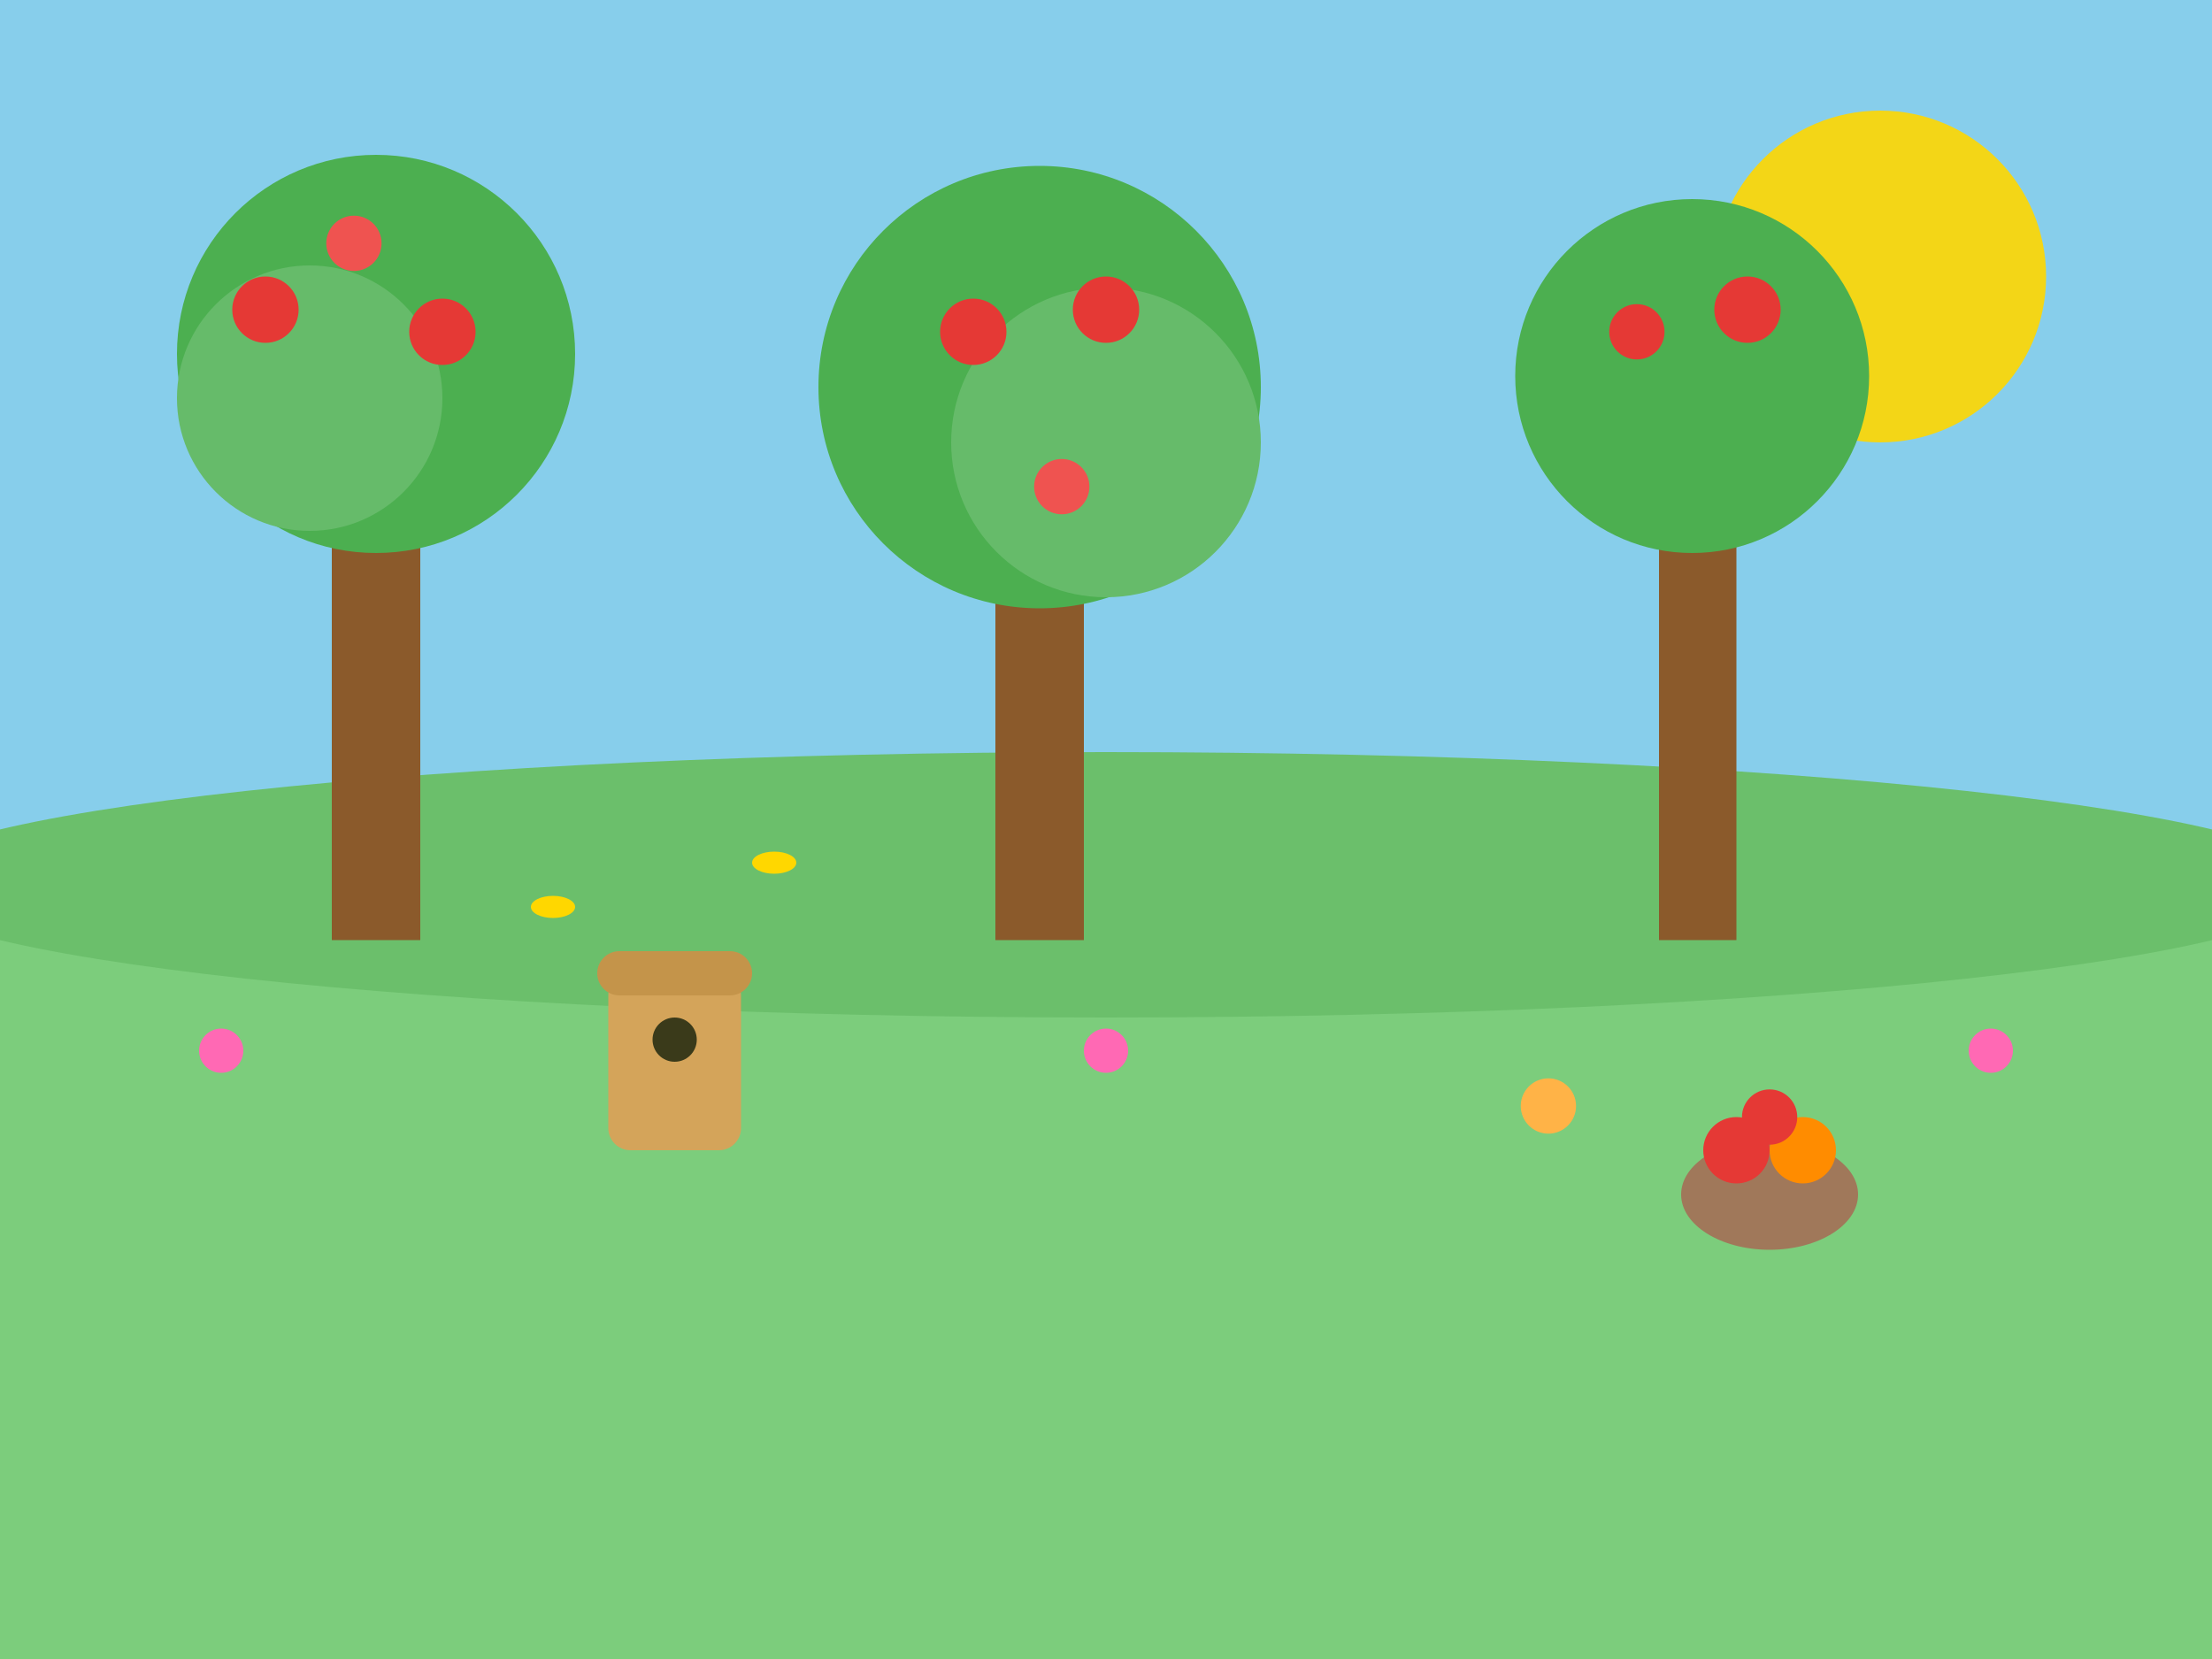
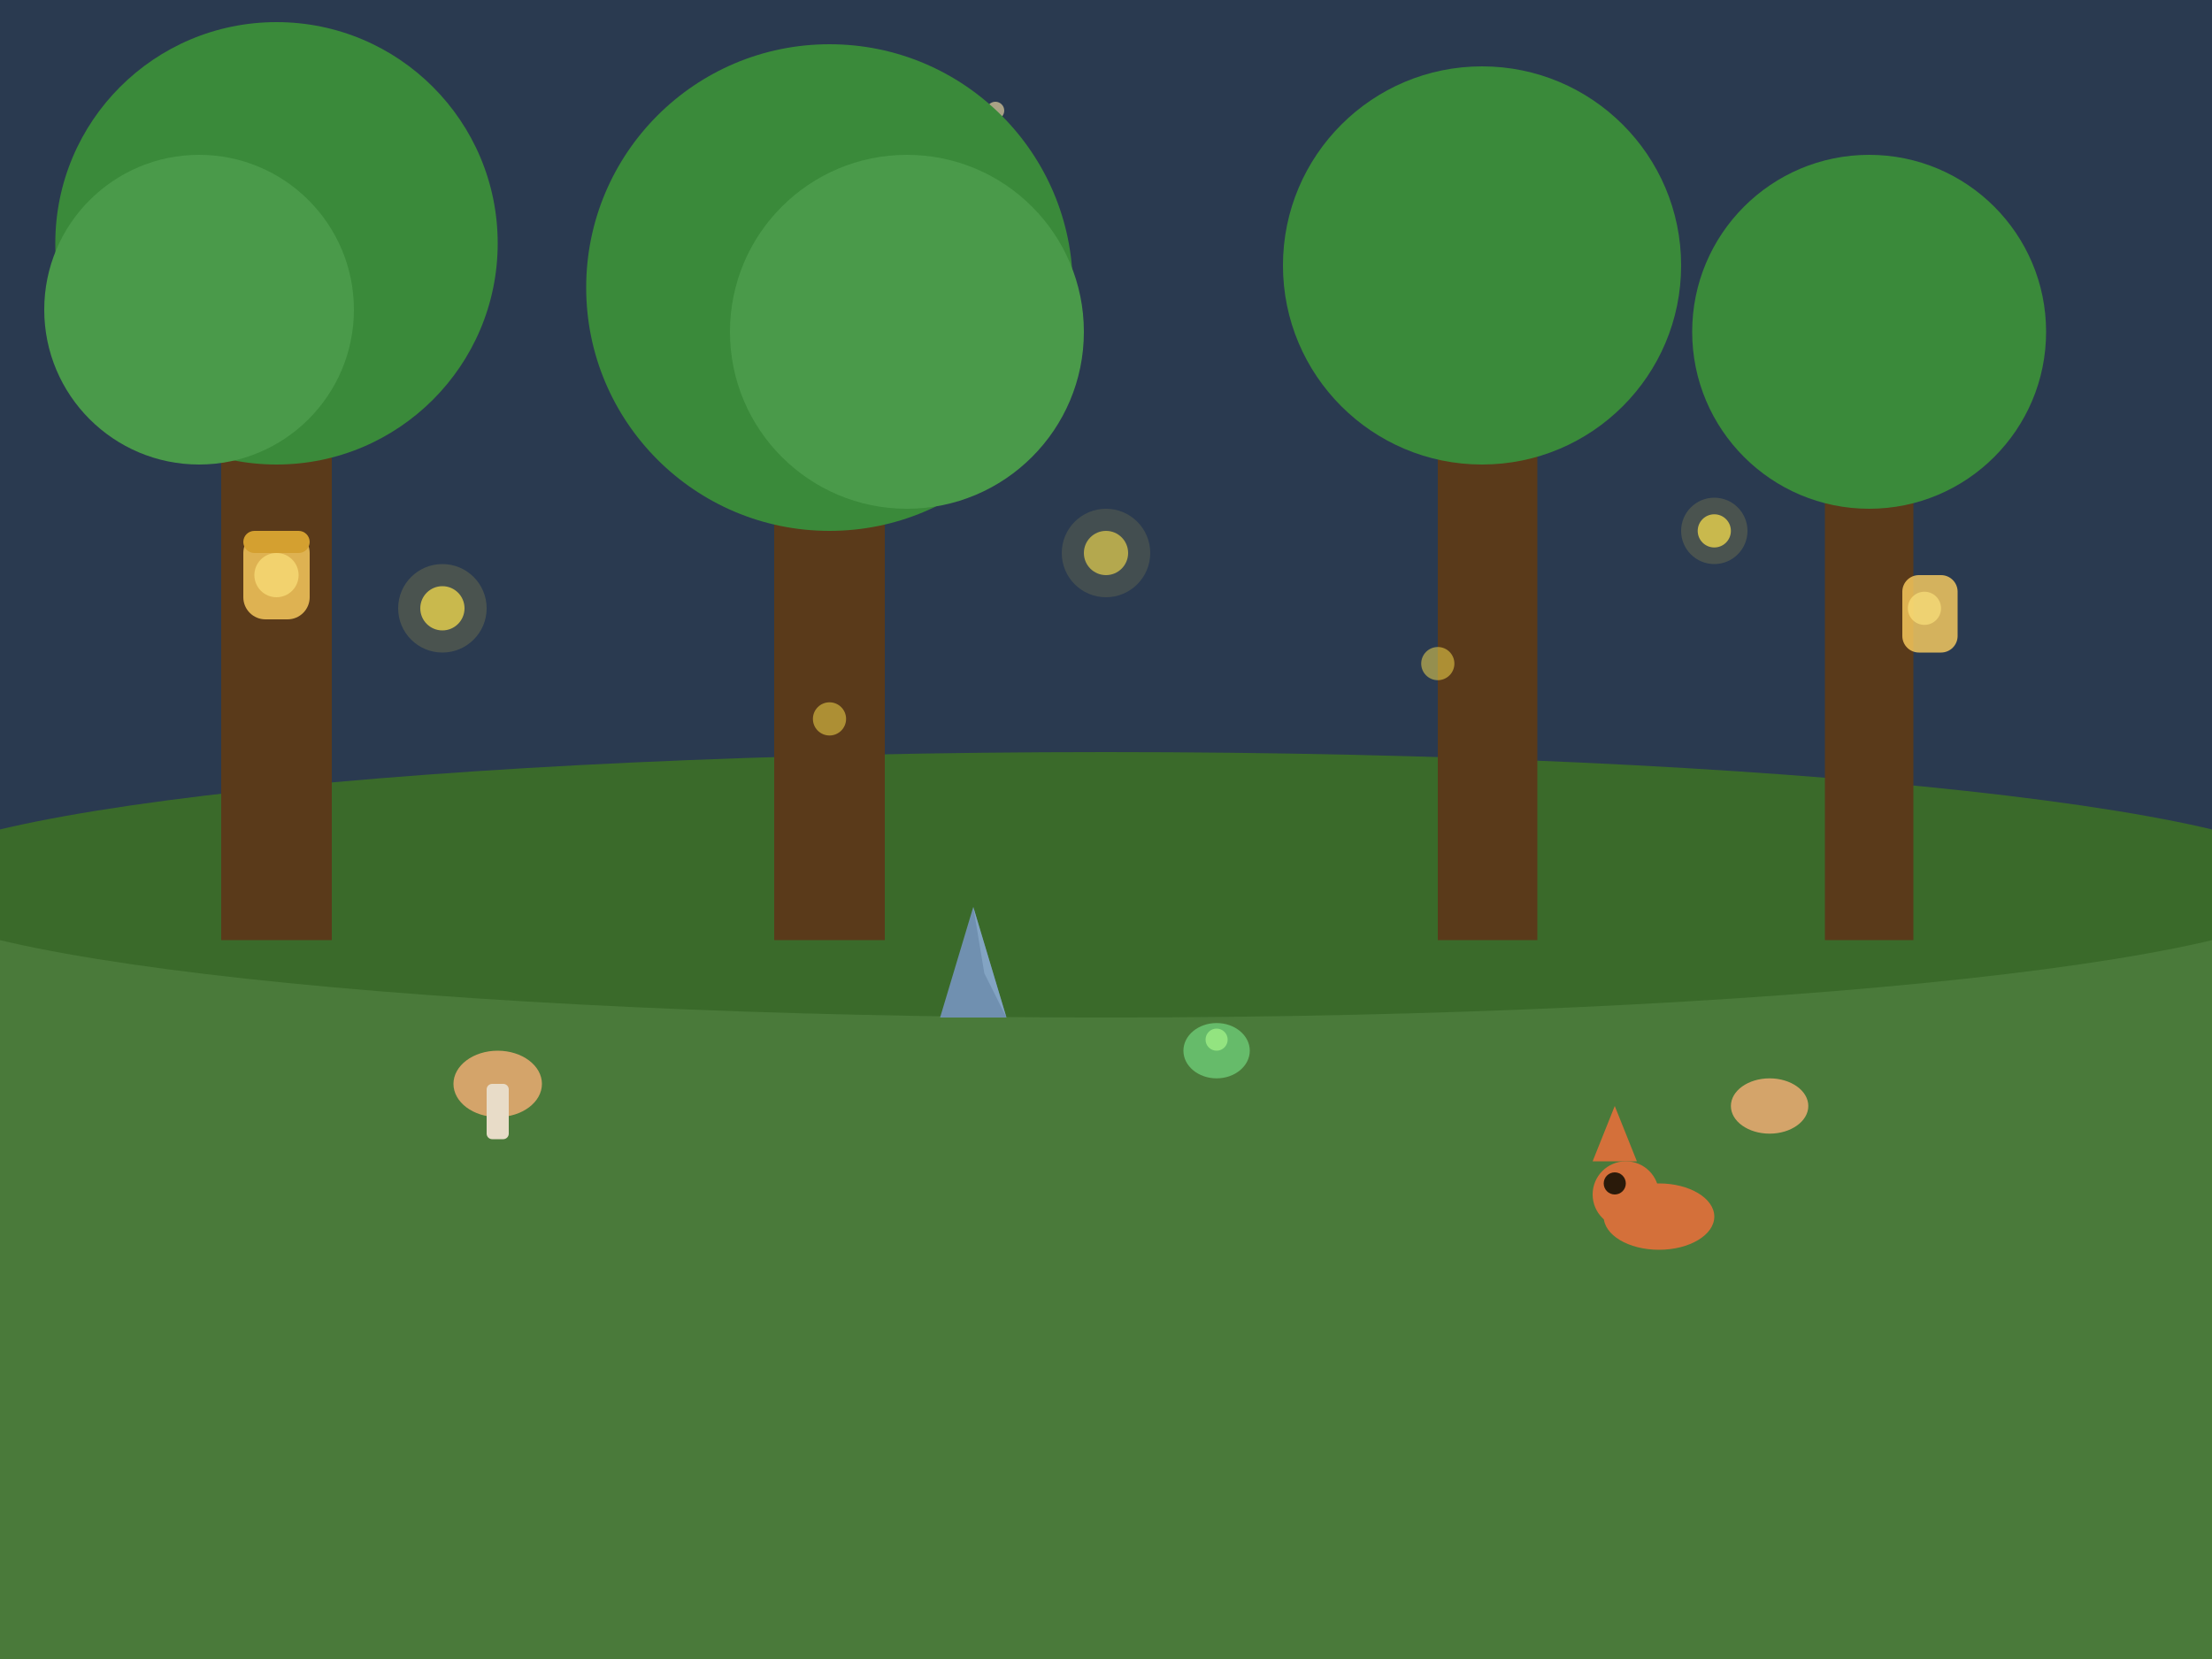
<svg xmlns="http://www.w3.org/2000/svg" viewBox="0 0 200 150" width="200" height="150">
-   <rect width="200" height="80" fill="#87CEEB" />
-   <circle cx="170" cy="25" r="15" fill="#FFD700" opacity="0.9" />
-   <rect y="80" width="200" height="70" fill="#7CCD7C" />
-   <ellipse cx="100" cy="80" rx="110" ry="12" fill="#6BBF6B" />
-   <rect x="30" y="40" width="8" height="45" fill="#8B5A2B" />
-   <circle cx="34" cy="32" r="18" fill="#4CAF50" />
-   <circle cx="28" cy="36" r="12" fill="#66BB6A" />
-   <circle cx="24" cy="28" r="3" fill="#E53935" />
-   <circle cx="40" cy="30" r="3" fill="#E53935" />
-   <circle cx="32" cy="22" r="2.5" fill="#EF5350" />
-   <rect x="90" y="45" width="8" height="40" fill="#8B5A2B" />
-   <circle cx="94" cy="35" r="20" fill="#4CAF50" />
-   <circle cx="100" cy="40" r="14" fill="#66BB6A" />
-   <circle cx="88" cy="30" r="3" fill="#E53935" />
-   <circle cx="100" cy="28" r="3" fill="#E53935" />
-   <circle cx="96" cy="44" r="2.5" fill="#EF5350" />
-   <rect x="150" y="42" width="7" height="43" fill="#8B5A2B" />
-   <circle cx="153" cy="34" r="16" fill="#4CAF50" />
-   <circle cx="148" cy="30" r="2.5" fill="#E53935" />
-   <circle cx="158" cy="28" r="3" fill="#E53935" />
-   <circle cx="20" cy="95" r="2" fill="#FF69B4" />
-   <circle cx="60" cy="100" r="2.5" fill="#FFB347" />
-   <circle cx="100" cy="95" r="2" fill="#FF69B4" />
-   <circle cx="140" cy="100" r="2.5" fill="#FFB347" />
-   <circle cx="180" cy="95" r="2" fill="#FF69B4" />
-   <rect x="55" y="88" width="12" height="16" rx="2" fill="#D4A45A" />
-   <rect x="54" y="86" width="14" height="4" rx="2" fill="#C4944A" />
-   <circle cx="61" cy="94" r="2" fill="#3A3A1A" />
-   <ellipse cx="50" cy="82" rx="2" ry="1" fill="#FFD700" />
-   <ellipse cx="70" cy="78" rx="2" ry="1" fill="#FFD700" />
-   <ellipse cx="160" cy="108" rx="8" ry="5" fill="#A0785A" />
-   <circle cx="157" cy="104" r="3" fill="#E53935" />
-   <circle cx="163" cy="104" r="3" fill="#FF8C00" />
-   <circle cx="160" cy="101" r="2.5" fill="#E53935" />
+   <rect width="200" height="80" fill="#2A3A50" />
+   <circle cx="30" cy="15" r="1" fill="#FFE8AA" opacity="0.7" />
+   <circle cx="90" cy="10" r="0.8" fill="#FFE8AA" opacity="0.6" />
+   <circle cx="160" cy="20" r="1" fill="#FFE8AA" opacity="0.7" />
+   <rect y="80" width="200" height="70" fill="#4A7A3A" />
+   <ellipse cx="100" cy="80" rx="110" ry="12" fill="#3A6A2A" />
+   <rect x="20" y="30" width="10" height="55" fill="#5A3A1A" />
+   <circle cx="25" cy="22" r="20" fill="#3A8A3A" />
+   <circle cx="18" cy="28" r="14" fill="#4A9A4A" />
+   <rect x="70" y="35" width="10" height="50" fill="#5A3A1A" />
+   <circle cx="75" cy="26" r="22" fill="#3A8A3A" />
+   <circle cx="82" cy="30" r="16" fill="#4A9A4A" />
+   <rect x="130" y="32" width="9" height="53" fill="#5A3A1A" />
+   <circle cx="134" cy="24" r="18" fill="#3A8A3A" />
+   <rect x="165" y="38" width="8" height="47" fill="#5A3A1A" />
+   <circle cx="169" cy="30" r="16" fill="#3A8A3A" />
+   <ellipse cx="45" cy="98" rx="4" ry="3" fill="#D4A46A" />
+   <rect x="44" y="98" width="2" height="5" rx="0.5" fill="#E8DCC8" />
+   <ellipse cx="110" cy="95" rx="3" ry="2.5" fill="#66BB6A" />
+   <circle cx="110" cy="94" r="1" fill="#B0FF90" opacity="0.6" />
+   <ellipse cx="160" cy="100" rx="3.5" ry="2.5" fill="#D4A46A" />
+   <polygon points="85,92 88,82 91,92" fill="#7090B0" />
+   <polygon points="88,82 91,92 89,88" fill="#90B0D0" opacity="0.6" />
+   <circle cx="40" cy="55" r="2" fill="#FFE44D" opacity="0.7" />
+   <circle cx="40" cy="55" r="4" fill="#FFE44D" opacity="0.15" />
+   <circle cx="100" cy="50" r="2" fill="#FFE44D" opacity="0.6" />
+   <circle cx="100" cy="50" r="4" fill="#FFE44D" opacity="0.12" />
+   <circle cx="155" cy="48" r="1.5" fill="#FFE44D" opacity="0.7" />
+   <circle cx="155" cy="48" r="3" fill="#FFE44D" opacity="0.15" />
+   <circle cx="75" cy="65" r="1.5" fill="#FFE44D" opacity="0.5" />
+   <circle cx="130" cy="60" r="1.5" fill="#FFE44D" opacity="0.5" />
+   <rect x="22" y="48" width="6" height="8" rx="2" fill="#FFD060" opacity="0.8" />
+   <rect x="22" y="48" width="6" height="2" rx="1" fill="#D4A030" />
+   <circle cx="25" cy="52" r="2" fill="#FFE880" opacity="0.6" />
+   <rect x="172" y="52" width="5" height="7" rx="1.5" fill="#FFD060" opacity="0.8" />
+   <circle cx="174" cy="55" r="1.5" fill="#FFE880" opacity="0.6" />
+   <ellipse cx="150" cy="110" rx="5" ry="3" fill="#D4703A" />
+   <circle cx="147" cy="108" r="3" fill="#D4703A" />
+   <polygon points="144,105 146,100 148,105" fill="#D4703A" />
+   <circle cx="146" cy="107" r="1" fill="#2A1A0A" />
</svg>
